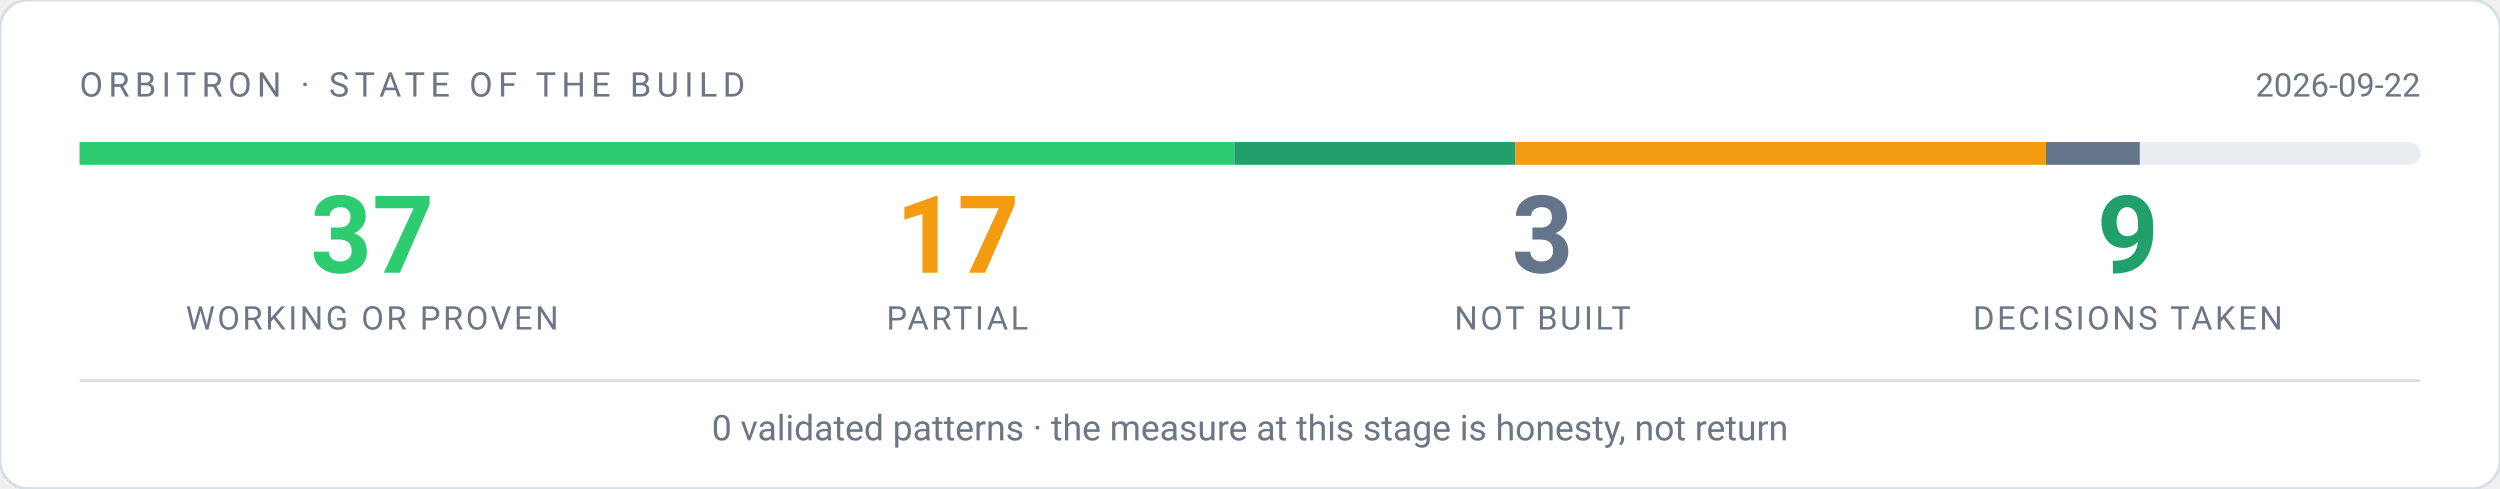
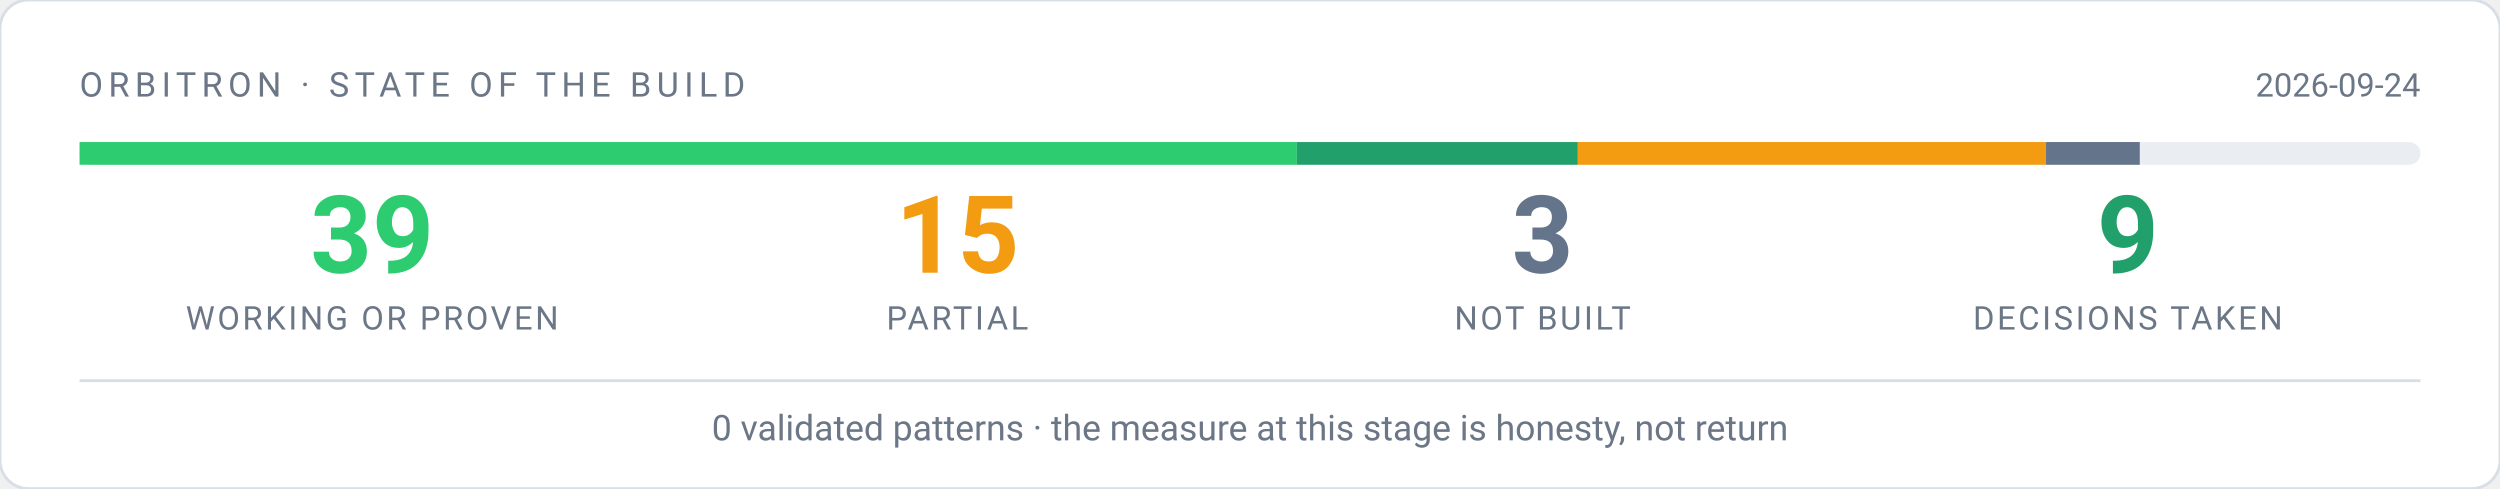
- <svg xmlns="http://www.w3.org/2000/svg" width="880" height="172" viewBox="0 0 880 172" role="img" aria-label="ORBITRON state: 37 working, 17 partial, 3 not built, 9 decisions, 0 validated patterns">
+ <svg xmlns="http://www.w3.org/2000/svg" width="880" height="172" viewBox="0 0 880 172" role="img" aria-label="ORBITRON state: 39 working, 15 partial, 3 not built, 9 decisions, 0 validated patterns">
  <style>text{font-family:-apple-system,BlinkMacSystemFont,'Segoe UI',Roboto,Helvetica,Arial,sans-serif}</style>
  <rect width="880" height="172" rx="10" fill="#ffffff" stroke="#d8dee6" />
  <text x="28" y="34" font-size="12" letter-spacing="0.16em" fill="#6b7686">ORBITRON · STATE OF THE BUILD</text>
-   <text x="852" y="34" text-anchor="end" font-size="11.5" fill="#6b7686">2026-09-22</text>
+   <text x="852" y="34" text-anchor="end" font-size="11.5" fill="#6b7686">2026-09-24</text>
  <rect x="28" y="50" width="824" height="8" rx="4" fill="#eaeef3" />
-   <rect x="28.0" y="50" width="406.5" height="8" fill="#2ecc71" />
-   <rect x="434.5" y="50" width="98.9" height="8" fill="#22a06b" />
-   <rect x="533.4" y="50" width="186.8" height="8" fill="#f39c12" />
+   <rect x="28.0" y="50" width="428.5" height="8" fill="#2ecc71" />
+   <rect x="456.5" y="50" width="98.9" height="8" fill="#22a06b" />
+   <rect x="555.4" y="50" width="164.8" height="8" fill="#f39c12" />
  <rect x="720.2" y="50" width="33.0" height="8" fill="#64748b" />
  <rect x="28" y="50" width="824" height="8" rx="4" fill="none" stroke="#eaeef3" stroke-width="0" />
-   <text x="131" y="96" text-anchor="middle" font-size="38" font-weight="600" fill="#2ecc71">37</text>
+   <text x="131" y="96" text-anchor="middle" font-size="38" font-weight="600" fill="#2ecc71">39</text>
  <text x="131" y="116" text-anchor="middle" font-size="11.5" letter-spacing="0.08em" fill="#6b7686">WORKING OR PROVEN</text>
-   <text x="337" y="96" text-anchor="middle" font-size="38" font-weight="600" fill="#f39c12">17</text>
+   <text x="337" y="96" text-anchor="middle" font-size="38" font-weight="600" fill="#f39c12">15</text>
  <text x="337" y="116" text-anchor="middle" font-size="11.5" letter-spacing="0.08em" fill="#6b7686">PARTIAL</text>
  <text x="543" y="96" text-anchor="middle" font-size="38" font-weight="600" fill="#64748b">3</text>
  <text x="543" y="116" text-anchor="middle" font-size="11.5" letter-spacing="0.08em" fill="#6b7686">NOT BUILT</text>
  <text x="749" y="96" text-anchor="middle" font-size="38" font-weight="600" fill="#22a06b">9</text>
  <text x="749" y="116" text-anchor="middle" font-size="11.5" letter-spacing="0.08em" fill="#6b7686">DECISIONS TAKEN</text>
  <line x1="28" y1="134" x2="852" y2="134" stroke="#d8dee6" />
  <text x="440" y="155" text-anchor="middle" font-size="12.5" fill="#6b7686">0 validated patterns · the measure at this stage is honesty, not return</text>
</svg>
